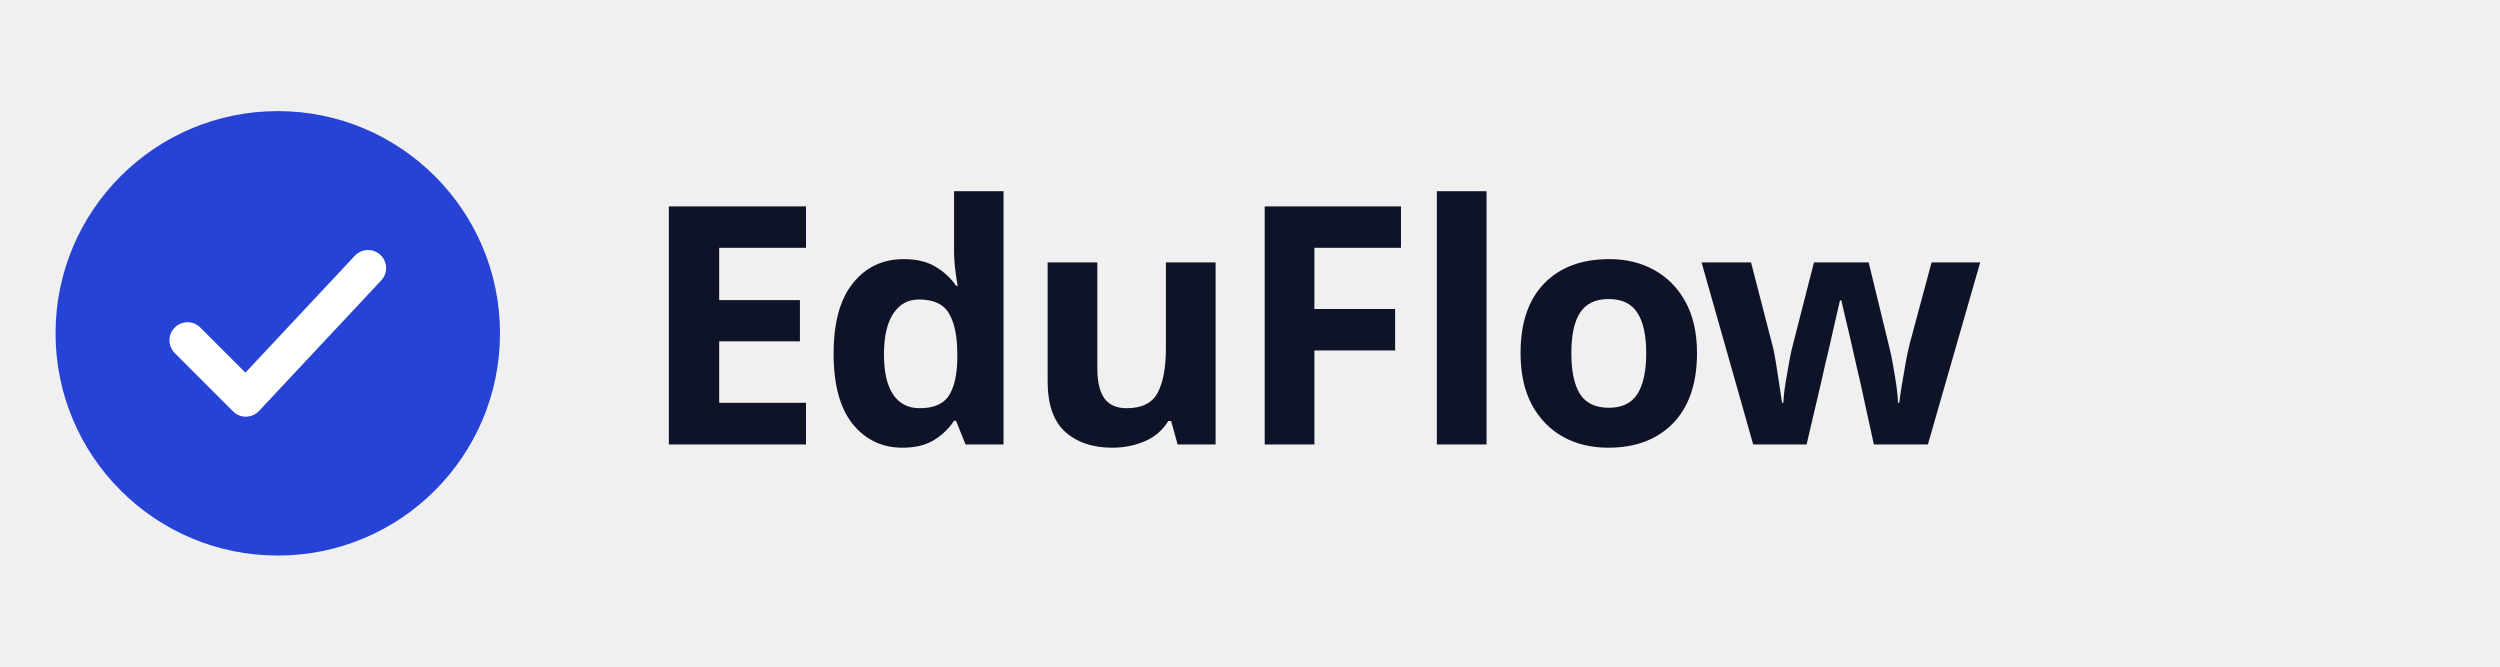
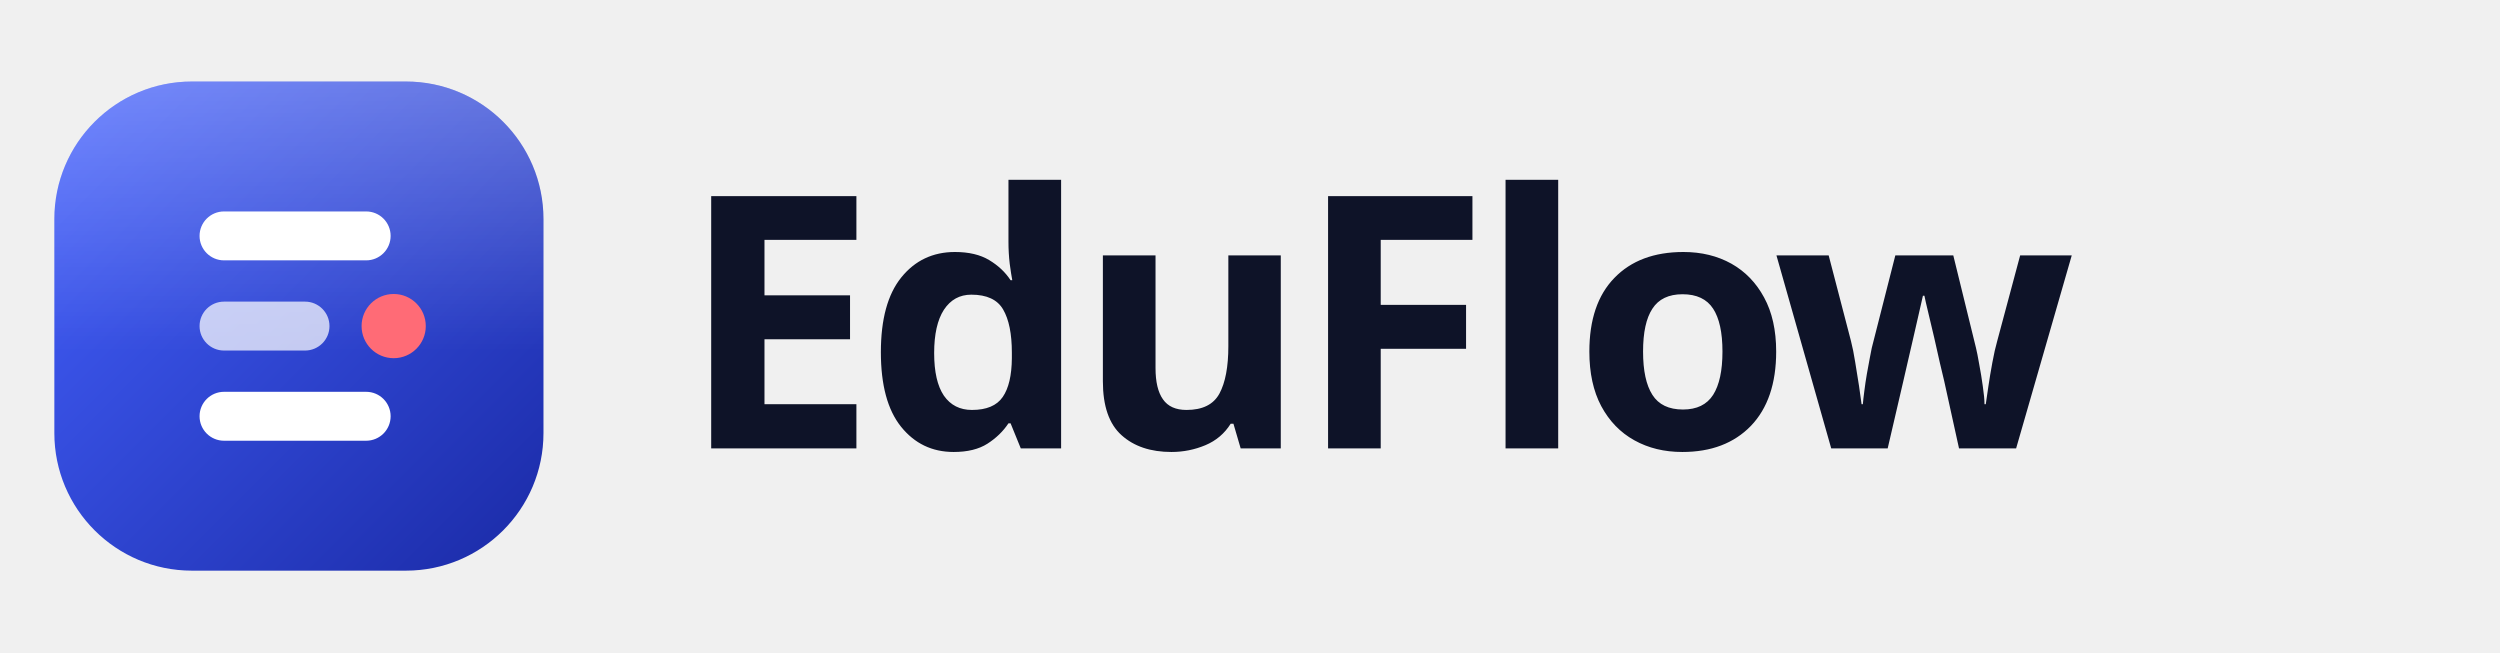
- <svg xmlns="http://www.w3.org/2000/svg" viewBox="0 0 180 48" width="180" height="48" fill="none">
-   <g transform="translate(4 8)">
-     <circle cx="16" cy="16" r="16" fill="#2743D6" />
-     <path d="M9.5 16.5l4.2 4.2 8.8-9.4" stroke="#FFFFFF" stroke-width="2.6" stroke-linecap="round" stroke-linejoin="round" />
+ <svg xmlns="http://www.w3.org/2000/svg" viewBox="0 0 184 48" width="184" height="48">
+   <defs>
+     <linearGradient id="f" x1="0" y1="0" x2="1" y2="1">
+       <stop offset="0" stop-color="#4562FF" />
+       <stop offset="1" stop-color="#1A2AA6" />
+     </linearGradient>
+     <linearGradient id="g" x1="0" y1="0" x2="0" y2="1">
+       <stop offset="0" stop-color="#FFFFFF" stop-opacity="0.26" />
+       <stop offset="0.55" stop-color="#FFFFFF" stop-opacity="0" />
+     </linearGradient>
+   </defs>
+   <g transform="translate(4 6) scale(1.125)">
+     <rect width="32" height="32" rx="9" fill="url(#f)" />
+     <rect width="32" height="32" rx="9" fill="url(#g)" />
+     <rect x="9.5" y="8.5" width="12.5" height="3.2" rx="1.6" fill="#FFFFFF" />
+     <rect x="9.5" y="14.4" width="8.5" height="3.2" rx="1.6" fill="#FFFFFF" fill-opacity="0.72" />
+     <rect x="9.5" y="20.3" width="12.5" height="3.2" rx="1.6" fill="#FFFFFF" />
+     <circle cx="22.2" cy="16" r="2.1" fill="#FF6B76" />
  </g>
-   <text x="46" y="32" font-family="'DM Sans', system-ui, sans-serif" font-size="24" font-weight="700" letter-spacing="-0.5" fill="#0E1328">EduFlow</text>
+   <text x="50" y="33" font-family="'Bricolage Grotesque', 'Instrument Sans', system-ui, sans-serif" font-size="26" font-weight="800" letter-spacing="-0.9" fill="#0E1328">EduFlow</text>
</svg>
